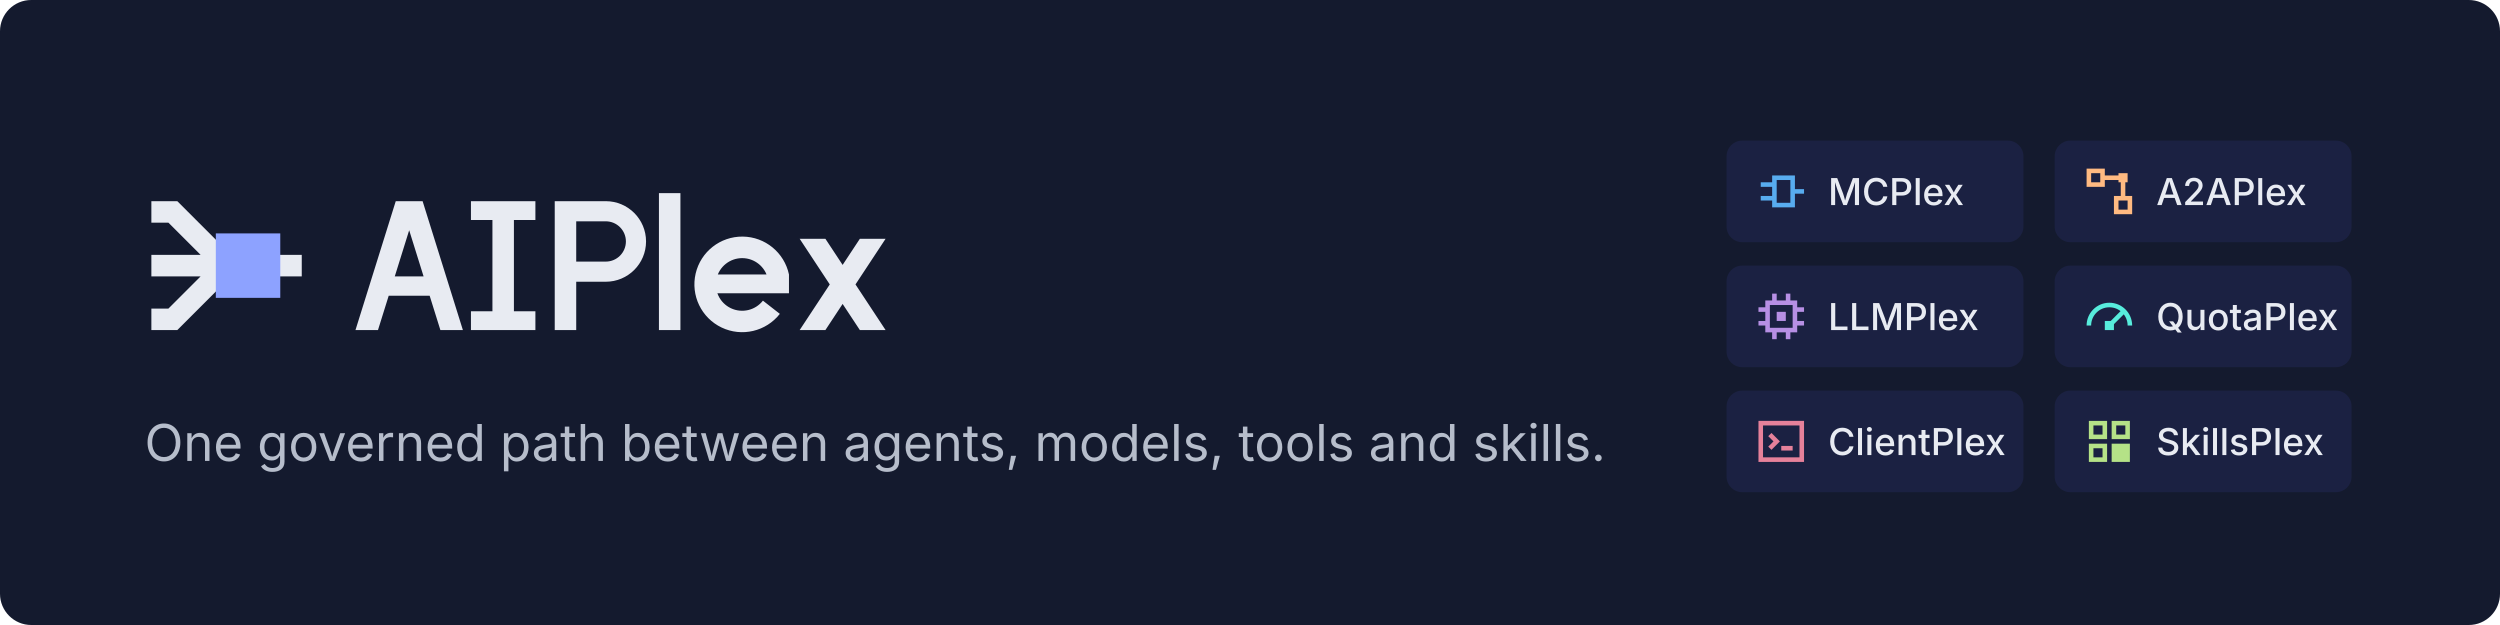
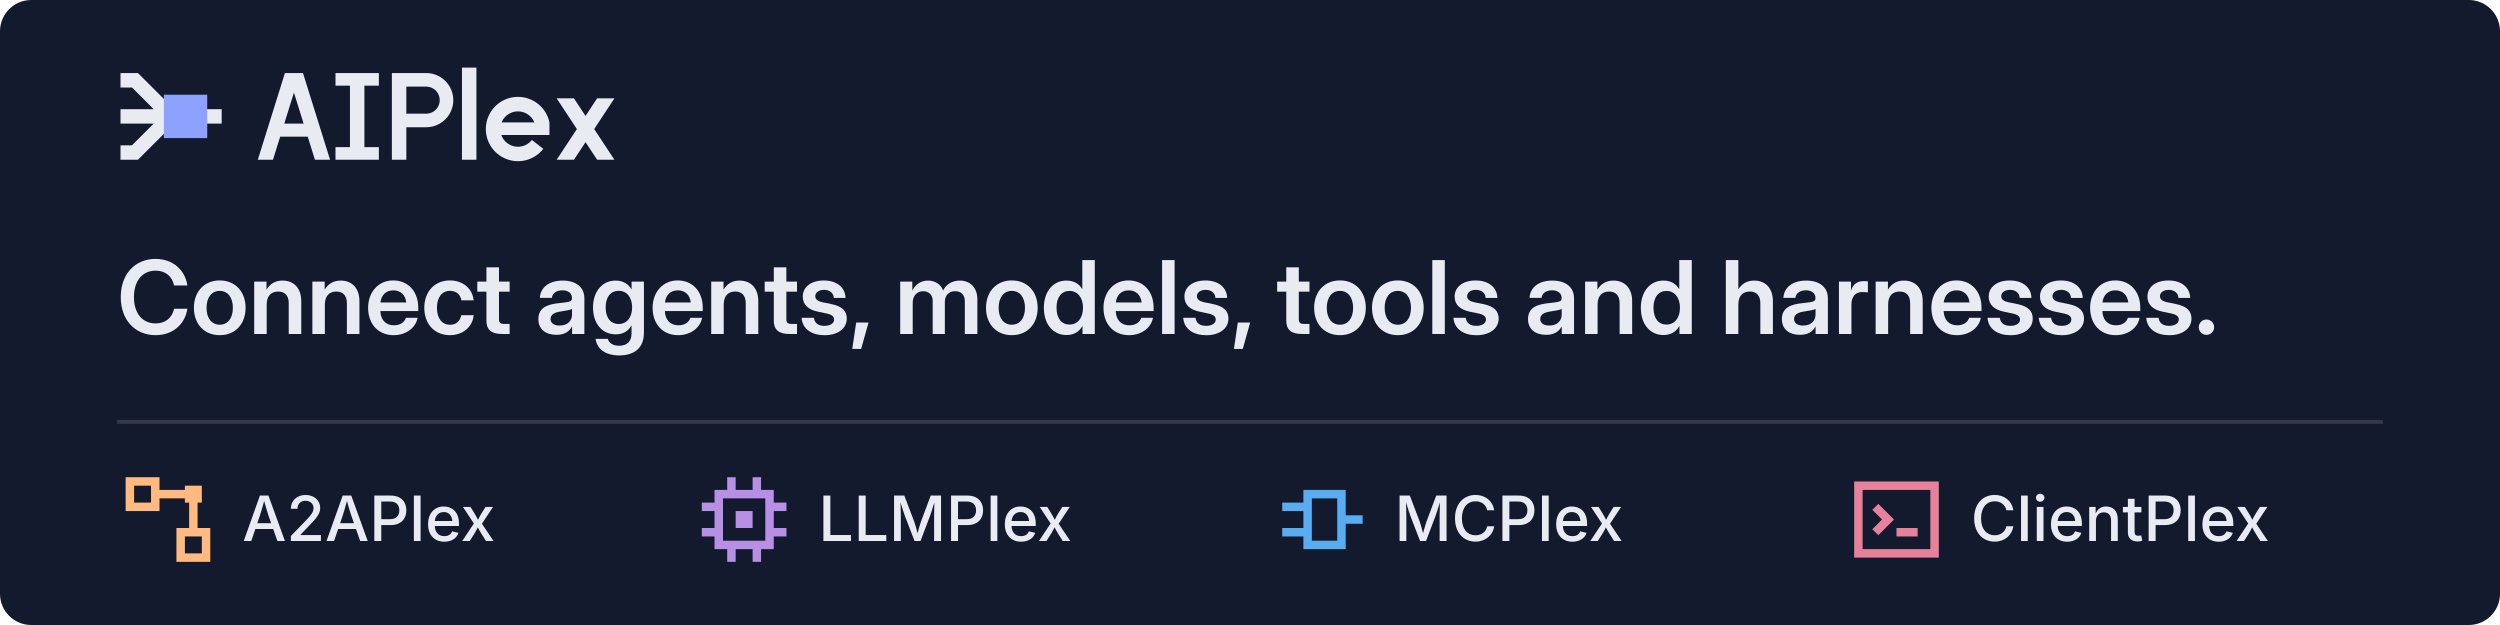
<svg xmlns="http://www.w3.org/2000/svg" viewBox="0 0 1280 320" width="1280" height="320" role="img" aria-labelledby="aiplex-banner-title aiplex-banner-desc">
  <defs>
-     <path id="g-sans-400-1503" d="M128 359L266 359L422 -208L216 -208Z" />
-     <path id="g-sans-400-1504" d="M295 13C370 13 430 -47 430 -122C430 -197 370 -257 295 -257C220 -257 160 -197 160 -122C160 -47 220 13 295 13Z" />
-     <path id="g-sans-400-322" d="M784 20C1166 20 1444 -272 1444 -744C1444 -1217 1166 -1510 784 -1510C402 -1510 122 -1217 122 -744C122 -272 402 20 784 20ZM784 -156C516 -156 307 -364 307 -744C307 -1126 516 -1334 784 -1334C1050 -1334 1259 -1127 1259 -744C1259 -363 1050 -156 784 -156Z" />
-     <path id="g-sans-400-508" d="M471 26C660 26 765 -73 803 -152L815 -152L815 0L992 0L992 -737C992 -1086 723 -1132 573 -1132C400 -1132 208 -1070 122 -867L295 -810C330 -888 417 -974 578 -974C733 -974 812 -894 812 -755L812 -749C812 -666 724 -672 525 -647C318 -621 90 -574 90 -318C90 -98 259 26 471 26ZM502 -133C368 -133 271 -193 271 -309C271 -436 386 -478 517 -495C586 -504 782 -524 812 -559L812 -404C812 -267 701 -133 502 -133Z" />
-     <path id="g-sans-400-579" d="M677 24C956 24 1150 -200 1150 -556C1150 -910 955 -1132 676 -1132C458 -1132 389 -998 352 -939L338 -939L338 -1490L158 -1490L158 0L332 0L332 -173L352 -173C389 -111 464 24 677 24ZM650 -137C447 -137 336 -309 336 -558C336 -805 444 -971 650 -971C862 -971 967 -790 967 -558C967 -323 859 -137 650 -137Z" />
-     <path id="g-sans-400-598" d="M577 24C790 24 865 -111 902 -173L922 -173L922 0L1096 0L1096 -1490L916 -1490L916 -939L902 -939C865 -998 796 -1132 578 -1132C299 -1132 104 -910 104 -556C104 -200 298 24 577 24ZM604 -137C395 -137 287 -323 287 -558C287 -790 392 -971 604 -971C810 -971 918 -805 918 -558C918 -309 807 -137 604 -137Z" />
-     <path id="g-sans-400-615" d="M628 24C857 24 1024 -91 1076 -260L902 -308C860 -194 761 -136 629 -136C431 -136 295 -264 286 -498L1094 -498L1094 -573C1094 -986 844 -1132 607 -1132C302 -1132 104 -893 104 -550C104 -206 304 24 628 24ZM287 -650C298 -821 415 -972 607 -972C791 -972 894 -840 911 -650Z" />
-     <path id="g-sans-400-659" d="M611 442C883 442 1098 318 1098 29L1098 -1118L923 -1118L923 -939L906 -939C868 -999 796 -1132 580 -1132C301 -1132 104 -910 104 -564C104 -213 308 -18 576 -18C792 -18 863 -141 901 -205L918 -205L918 19C918 203 789 285 611 285C414 285 344 185 297 120L151 214C220 337 363 442 611 442ZM606 -178C396 -178 287 -338 287 -568C287 -791 393 -971 606 -971C812 -971 920 -805 920 -568C920 -324 809 -178 606 -178Z" />
-     <path id="g-sans-400-671" d="M338 -670C338 -861 459 -970 620 -970C776 -970 872 -867 872 -695L872 0L1053 0L1053 -710C1053 -993 900 -1132 674 -1132C528 -1132 411 -1073 338 -924L338 -1490L158 -1490L158 0L338 0Z" />
-     <path id="g-sans-400-690" d="M158 0L338 0L338 -1118L158 -1118ZM249 -1301C318 -1301 375 -1354 375 -1420C375 -1486 318 -1539 249 -1539C181 -1539 124 -1486 124 -1420C124 -1354 181 -1301 249 -1301Z" />
-     <path id="g-sans-400-729" d="M158 0L338 0L338 -412L456 -523L865 0L1096 0L593 -638L1061 -1118L838 -1118L360 -625L338 -625L338 -1490L158 -1490Z" />
-     <path id="g-sans-400-738" d="M338 -1490L158 -1490L158 0L338 0Z" />
-     <path id="g-sans-400-768" d="M158 0L338 0L338 -704C338 -882 457 -974 588 -974C714 -974 807 -891 807 -767L807 0L987 0L987 -730C987 -871 1079 -974 1230 -974C1350 -974 1455 -910 1455 -749L1455 0L1636 0L1636 -754C1636 -1013 1478 -1138 1284 -1138C1122 -1138 985 -1051 932 -910C892 -1048 794 -1138 647 -1138C515 -1138 389 -1064 334 -913L333 -1118L158 -1118Z" />
-     <path id="g-sans-400-775" d="M338 -670C338 -861 459 -970 620 -970C776 -970 872 -867 872 -695L872 0L1052 0L1052 -710C1052 -993 900 -1132 674 -1132C524 -1132 404 -1069 332 -911L331 -1118L158 -1118L158 0L338 0Z" />
-     <path id="g-sans-400-792" d="M613 24C918 24 1124 -207 1124 -552C1124 -902 918 -1132 613 -1132C309 -1132 104 -902 104 -552C104 -207 309 24 613 24ZM613 -137C390 -137 287 -332 287 -552C287 -775 390 -971 613 -971C839 -971 942 -774 942 -552C942 -332 839 -137 613 -137Z" />
-     <path id="g-sans-400-845" d="M158 418L338 418L338 -173L352 -173C389 -111 464 24 677 24C956 24 1150 -200 1150 -556C1150 -910 955 -1132 676 -1132C458 -1132 389 -998 352 -939L332 -939L332 -1118L158 -1118ZM650 -137C447 -137 336 -309 336 -558C336 -805 444 -971 650 -971C862 -971 967 -790 967 -558C967 -323 859 -137 650 -137Z" />
-     <path id="g-sans-400-854" d="M158 0L338 0L338 -700C338 -851 456 -960 617 -960C665 -960 714 -952 725 -950L725 -1131C704 -1132 660 -1134 634 -1134C501 -1134 385 -1059 344 -946L332 -946L332 -1118L158 -1118Z" />
-     <path id="g-sans-400-873" d="M538 24C800 24 979 -119 979 -315C979 -468 884 -569 681 -617L512 -657C381 -688 324 -734 324 -817C324 -910 424 -979 557 -979C701 -979 764 -901 795 -821L958 -863C907 -1020 786 -1132 556 -1132C318 -1132 142 -998 142 -806C142 -649 239 -549 442 -501L628 -457C738 -431 792 -380 792 -303C792 -211 692 -134 536 -134C402 -134 311 -189 279 -312L108 -271C148 -78 308 24 538 24Z" />
-     <path id="g-sans-400-891" d="M598 -1118L368 -1118L368 -1384L188 -1384L188 -1118L20 -1118L20 -964L188 -964L188 -276C188 -93 302 14 495 14C541 14 592 7 629 -6L592 -158C562 -152 523 -146 500 -146C405 -146 368 -190 368 -290L368 -964L598 -964Z" />
-     <path id="g-sans-400-982" d="M481 0L670 0L1097 -1118L900 -1118L662 -455C627 -358 601 -260 576 -167C550 -260 524 -358 489 -455L251 -1118L54 -1118Z" />
-     <path id="g-sans-400-986" d="M409 0L588 0L733 -506C769 -631 804 -771 838 -913C872 -770 906 -634 943 -506L1088 0L1267 0L1606 -1118L1415 -1118L1279 -630C1245 -508 1208 -367 1171 -196C1136 -369 1100 -511 1068 -630L936 -1118L744 -1118L610 -630C576 -506 540 -363 504 -193C467 -371 429 -513 397 -630L261 -1118L70 -1118Z" />
-     <path id="g-sans-500-1345" d="M144 0L1128 0L1128 -195L460 -195L460 -207L752 -512C1029 -792 1105 -923 1105 -1086C1105 -1327 909 -1510 626 -1510C347 -1510 142 -1328 142 -1056L361 -1056C361 -1216 463 -1319 622 -1319C773 -1319 886 -1227 886 -1078C886 -947 805 -851 650 -688L144 -165Z" />
+     <path id="g-display-600-1501" d="M50 302L229 302L378 -231L129 -231Z" />
+     <path id="g-display-600-1502" d="M242 18C328 18 397 -51 397 -137C397 -223 328 -292 242 -292C156 -292 87 -223 87 -137C87 -51 156 18 242 18Z" />
+     <path id="g-display-600-507" d="M434 17C606 17 695 -55 745 -149L749 -149L749 0L997 0L997 -720C997 -940 834 -1077 559 -1077C283 -1077 111 -938 99 -728L342 -728C349 -817 431 -881 554 -881C675 -881 747 -817 747 -727L747 -719C747 -647 680 -644 484 -622C266 -599 69 -540 69 -300C69 -89 224 17 434 17ZM496 -170C386 -170 315 -219 315 -302C315 -398 407 -437 515 -453C619 -469 717 -485 748 -505L748 -391C748 -268 661 -170 496 -170Z" />
+     <path id="g-display-600-586" d="M579 24C846 24 1040 -148 1058 -379L809 -379C785 -262 714 -186 582 -186C416 -186 318 -319 318 -527C318 -736 417 -870 582 -870C713 -870 792 -791 811 -678L1058 -678C1036 -913 844 -1080 579 -1080C270 -1080 63 -853 63 -527C63 -201 270 24 579 24Z" />
+     <path id="g-display-600-597" d="M520 21C658 21 774 -39 840 -161L842 -161L842 0L1090 0L1090 -1490L838 -1490L838 -906L836 -906C768 -1022 655 -1077 518 -1077C247 -1077 63 -854 63 -529C63 -200 244 21 520 21ZM579 -190C423 -190 318 -310 318 -529C318 -747 423 -868 579 -868C744 -868 852 -734 852 -529C852 -323 744 -190 579 -190Z" />
+     <path id="g-display-600-614" d="M578 24C825 24 1021 -119 1061 -326L825 -326C796 -236 711 -175 584 -175C414 -175 316 -290 310 -462L1074 -462L1074 -531C1074 -855 872 -1080 568 -1080C272 -1080 63 -848 63 -527C63 -207 261 24 578 24ZM312 -636C329 -787 426 -880 572 -880C718 -880 816 -787 832 -636Z" />
+     <path id="g-display-600-658" d="M591 432C877 432 1090 300 1090 -27L1090 -1056L841 -1056L841 -899L840 -899C770 -1020 655 -1077 518 -1077C247 -1077 63 -854 63 -533C63 -215 244 7 520 7C659 7 771 -49 839 -173L840 -173L840 -12C840 150 749 237 591 237C473 237 386 189 362 98L115 98C143 303 312 432 591 432ZM579 -201C423 -201 318 -320 318 -536C318 -751 423 -871 579 -871C744 -871 852 -739 852 -536C852 -333 744 -201 579 -201Z" />
+     <path id="g-display-600-670" d="M364 -597C364 -777 463 -856 595 -856C730 -856 808 -775 808 -620L808 0L1061 0L1061 -660C1061 -931 905 -1077 684 -1077C542 -1077 436 -1016 364 -901L364 -1490L112 -1490L112 0L364 0Z" />
+     <path id="g-display-600-73" d="M774 24C1110 24 1366 -184 1416 -509L1148 -509C1106 -320 966 -213 776 -213C502 -213 338 -424 338 -744C338 -1066 503 -1277 776 -1277C967 -1277 1107 -1169 1147 -979L1416 -979C1366 -1305 1110 -1514 774 -1514C363 -1514 72 -1212 72 -744C72 -279 363 24 774 24Z" />
+     <path id="g-display-600-736" d="M364 -1490L112 -1490L112 0L364 0Z" />
+     <path id="g-display-600-766" d="M112 0L364 0L364 -630C364 -781 461 -863 575 -863C687 -863 767 -788 767 -673L767 0L1012 0L1012 -648C1012 -774 1091 -863 1219 -863C1327 -863 1415 -801 1415 -661L1415 0L1668 0L1668 -697C1668 -945 1514 -1077 1314 -1077C1160 -1077 1034 -999 978 -877C934 -998 817 -1077 674 -1077C541 -1077 420 -1009 356 -873L356 -1056L112 -1056Z" />
+     <path id="g-display-600-773" d="M364 -597C364 -777 463 -856 595 -856C730 -856 808 -775 808 -620L808 0L1061 0L1061 -660C1061 -931 905 -1077 684 -1077C539 -1077 432 -1013 360 -894L360 -1056L112 -1056L112 0L364 0Z" />
+     <path id="g-display-600-790" d="M584 24C895 24 1105 -199 1105 -527C1105 -855 895 -1080 584 -1080C273 -1080 63 -855 63 -527C63 -199 273 24 584 24ZM584 -187C421 -187 318 -316 318 -527C318 -739 422 -869 584 -869C745 -869 849 -738 849 -527C849 -317 746 -187 584 -187Z" />
+     <path id="g-display-600-852" d="M112 0L364 0L364 -598C364 -763 457 -846 577 -846C627 -846 677 -841 696 -838L696 -1062C676 -1064 648 -1066 614 -1066C478 -1066 397 -1002 358 -881L355 -881L355 -1056L112 -1056Z" />
+     <path id="g-display-600-871" d="M526 25C787 25 974 -105 974 -311C974 -466 877 -558 668 -602L478 -641C390 -660 338 -699 338 -762C338 -834 406 -890 517 -890C632 -890 709 -821 711 -727L948 -727C942 -944 767 -1079 511 -1079C253 -1079 86 -948 86 -754C86 -594 192 -491 394 -449L574 -412C663 -393 718 -356 718 -292C718 -217 644 -164 522 -164C396 -164 322 -223 311 -326L62 -326C78 -99 269 25 526 25Z" />
+     <path id="g-display-600-889" d="M669 -1056L454 -1056L454 -1344L201 -1344L201 -1056L17 -1056L17 -853L201 -853L201 -266C201 -85 302 0 517 0L669 0L669 -203L561 -203C479 -203 454 -228 454 -303L454 -853L669 -853Z" />
+     <path id="g-sans-500-1343" d="M144 0L1128 0L1128 -195L460 -195L460 -207L752 -512C1029 -792 1105 -923 1105 -1086C1105 -1327 909 -1510 626 -1510C347 -1510 142 -1328 142 -1056L361 -1056C361 -1216 463 -1319 622 -1319C773 -1319 886 -1227 886 -1078C886 -947 805 -851 650 -688L144 -165Z" />
    <path id="g-sans-500-2" d="M51 0L298 0L431 -393L1017 -393L1154 0L1401 0L861 -1490L581 -1490ZM496 -583L579 -829C616 -943 662 -1098 720 -1311C779 -1100 824 -948 864 -829L950 -583Z" />
-     <path id="g-sans-500-282" d="M165 0L1068 0L1068 -196L393 -196L393 -1490L165 -1490Z" />
-     <path id="g-sans-500-293" d="M165 0L387 0L387 -802C387 -916 382 -1107 378 -1263C435 -1079 494 -892 528 -802L837 0L1032 0L1337 -802C1371 -895 1433 -1087 1486 -1268C1483 -1102 1478 -912 1478 -802L1478 0L1705 0L1705 -1490L1367 -1490L1047 -635C1018 -553 971 -387 936 -254C902 -390 855 -555 826 -635L501 -1490L165 -1490Z" />
-     <path id="g-sans-500-376" d="M165 0L393 0L393 -522L697 -522C1043 -522 1215 -731 1215 -1006C1215 -1281 1044 -1490 699 -1490L165 -1490ZM393 -715L393 -1295L673 -1295C894 -1295 984 -1174 984 -1006C984 -838 894 -715 675 -715Z" />
-     <path id="g-sans-500-383" d="M786 20C882 20 971 2 1052 -32L1179 135L1406 135L1207 -126C1362 -256 1457 -468 1457 -744C1457 -1222 1172 -1510 786 -1510C399 -1510 113 -1222 113 -744C113 -268 399 20 786 20ZM713 -481L921 -208C878 -195 833 -188 786 -188C530 -188 339 -384 339 -744C339 -1105 530 -1302 786 -1302C1040 -1302 1231 -1106 1231 -744C1231 -541 1171 -391 1073 -298L932 -481Z" />
-     <path id="g-sans-500-398" d="M665 25C1015 25 1217 -159 1217 -412C1217 -681 978 -783 788 -832L643 -870C529 -900 375 -953 375 -1094C375 -1220 489 -1312 670 -1312C839 -1312 960 -1234 975 -1098L1197 -1098C1190 -1335 981 -1510 675 -1510C375 -1510 147 -1339 147 -1081C147 -877 291 -752 535 -687L709 -639C869 -596 992 -545 992 -415C992 -271 853 -175 664 -175C492 -175 348 -251 335 -414L106 -414C120 -142 330 25 665 25Z" />
-     <path id="g-sans-500-508" d="M461 25C642 25 748 -66 791 -153L802 -153L802 0L1015 0L1015 -742C1015 -1065 758 -1132 578 -1132C379 -1132 191 -1054 115 -854L322 -800C353 -876 435 -953 581 -953C721 -953 795 -881 795 -757L795 -751C795 -672 710 -673 513 -650C302 -626 83 -570 83 -316C83 -96 248 25 461 25ZM510 -152C387 -152 299 -207 299 -313C299 -428 401 -470 525 -487C593 -496 763 -514 796 -546L796 -403C796 -272 689 -152 510 -152Z" />
-     <path id="g-sans-500-615" d="M630 23C869 23 1040 -94 1093 -268L886 -317C847 -213 755 -159 632 -159C449 -159 325 -276 317 -492L1110 -492L1110 -570C1110 -973 866 -1132 611 -1132C298 -1132 96 -895 96 -551C96 -204 300 23 630 23ZM318 -656C330 -817 436 -950 612 -950C781 -950 876 -832 892 -656Z" />
-     <path id="g-sans-500-690" d="M148 0L368 0L368 -1118L148 -1118ZM259 -1289C335 -1289 398 -1347 398 -1419C398 -1492 335 -1550 259 -1550C183 -1550 120 -1492 120 -1419C120 -1347 183 -1289 259 -1289Z" />
-     <path id="g-sans-500-729" d="M148 0L368 0L368 -394L475 -501L852 0L1124 0L643 -636L1093 -1118L829 -1118L388 -646L368 -646L368 -1490L148 -1490Z" />
+     <path id="g-sans-500-281" d="M165 0L1068 0L1068 -196L393 -196L393 -1490L165 -1490Z" />
+     <path id="g-sans-500-292" d="M165 0L387 0L387 -802C387 -916 382 -1107 378 -1263C435 -1079 494 -892 528 -802L837 0L1032 0L1337 -802C1371 -895 1433 -1087 1486 -1268C1483 -1102 1478 -912 1478 -802L1478 0L1705 0L1705 -1490L1367 -1490L1047 -635C1018 -553 971 -387 936 -254C902 -390 855 -555 826 -635L501 -1490L165 -1490Z" />
+     <path id="g-sans-500-375" d="M165 0L393 0L393 -522L697 -522C1043 -522 1215 -731 1215 -1006C1215 -1281 1044 -1490 699 -1490L165 -1490ZM393 -715L393 -1295L673 -1295C894 -1295 984 -1174 984 -1006C984 -838 894 -715 675 -715Z" />
+     <path id="g-sans-500-614" d="M630 23C869 23 1040 -94 1093 -268L886 -317C847 -213 755 -159 632 -159C449 -159 325 -276 317 -492L1110 -492L1110 -570C1110 -973 866 -1132 611 -1132C298 -1132 96 -895 96 -551C96 -204 300 23 630 23ZM318 -656C330 -817 436 -950 612 -950C781 -950 876 -832 892 -656Z" />
+     <path id="g-sans-500-689" d="M148 0L368 0L368 -1118L148 -1118ZM259 -1289C335 -1289 398 -1347 398 -1419C398 -1492 335 -1550 259 -1550C183 -1550 120 -1492 120 -1419C120 -1347 183 -1289 259 -1289Z" />
    <path id="g-sans-500-73" d="M784 20C1113 20 1353 -188 1399 -483L1169 -483C1131 -293 972 -188 786 -188C531 -188 339 -382 339 -744C339 -1104 530 -1302 786 -1302C972 -1302 1131 -1198 1169 -1008L1398 -1008C1348 -1324 1098 -1510 784 -1510C398 -1510 113 -1222 113 -744C113 -268 397 20 784 20Z" />
-     <path id="g-sans-500-738" d="M368 -1490L148 -1490L148 0L368 0Z" />
-     <path id="g-sans-500-775" d="M368 -662C368 -839 478 -940 628 -940C774 -940 864 -844 864 -683L864 0L1084 0L1084 -710C1084 -986 932 -1132 704 -1132C546 -1132 429 -1061 359 -903L358 -1118L148 -1118L148 0L368 0Z" />
-     <path id="g-sans-500-792" d="M618 23C933 23 1141 -208 1141 -553C1141 -901 933 -1132 618 -1132C303 -1132 96 -901 96 -553C96 -208 303 23 618 23ZM618 -163C416 -163 320 -341 320 -553C320 -768 416 -946 618 -946C822 -946 918 -767 918 -553C918 -341 822 -163 618 -163Z" />
-     <path id="g-sans-500-873" d="M549 23C822 23 1010 -121 1010 -325C1010 -480 912 -580 705 -627L525 -667C402 -695 352 -739 352 -813C352 -897 444 -958 565 -958C697 -958 760 -888 789 -810L986 -853C938 -1019 805 -1132 563 -1132C310 -1132 130 -999 130 -799C130 -639 230 -537 438 -490L626 -447C732 -423 783 -377 783 -306C783 -223 693 -155 551 -155C421 -155 336 -209 305 -326L98 -283C138 -85 306 23 549 23Z" />
-     <path id="g-sans-500-891" d="M626 -1118L403 -1118L403 -1384L183 -1384L183 -1118L20 -1118L20 -939L183 -939L183 -284C183 -94 300 15 503 15C554 15 610 8 657 -8L618 -184C591 -178 548 -172 525 -172C438 -172 403 -212 403 -302L403 -939L626 -939Z" />
-     <path id="g-sans-500-917" d="M529 14C683 14 803 -55 873 -217L874 0L1085 0L1085 -1118L864 -1118L864 -456C864 -279 753 -178 604 -178C458 -178 368 -274 368 -435L368 -1118L148 -1118L148 -408C148 -132 301 14 529 14Z" />
-     <path id="g-sans-500-995" d="M57 0L302 0L454 -238C501 -312 535 -382 568 -448C604 -382 640 -312 687 -238L837 0L1084 0L703 -566L1067 -1118L823 -1118L694 -915C645 -837 610 -765 575 -696C539 -765 502 -837 454 -915L328 -1118L80 -1118L439 -574Z" />
+     <path id="g-sans-500-736" d="M368 -1490L148 -1490L148 0L368 0Z" />
+     <path id="g-sans-500-773" d="M368 -662C368 -839 478 -940 628 -940C774 -940 864 -844 864 -683L864 0L1084 0L1084 -710C1084 -986 932 -1132 704 -1132C546 -1132 429 -1061 359 -903L358 -1118L148 -1118L148 0L368 0Z" />
+     <path id="g-sans-500-889" d="M626 -1118L403 -1118L403 -1384L183 -1384L183 -1118L20 -1118L20 -939L183 -939L183 -284C183 -94 300 15 503 15C554 15 610 8 657 -8L618 -184C591 -178 548 -172 525 -172C438 -172 403 -212 403 -302L403 -939L626 -939Z" />
+     <path id="g-sans-500-993" d="M57 0L302 0L454 -238C501 -312 535 -382 568 -448C604 -382 640 -312 687 -238L837 0L1084 0L703 -566L1067 -1118L823 -1118L694 -915C645 -837 610 -765 575 -696C539 -765 502 -837 454 -915L328 -1118L80 -1118L439 -574Z" />
    <symbol id="i-mcplex" viewBox="0 0 24 24">
      <path d="M3 9h5M3 15h5M9 6h8v12H9ZM17 12h5" fill="none" stroke="currentColor" stroke-width="2" />
    </symbol>
    <symbol id="i-a2aplex" viewBox="0 0 24 24">
      <path d="M3 3h6v6H3ZM15 15h6v6h-6ZM9 6h9v9" fill="none" stroke="currentColor" stroke-width="2" />
      <path d="M16 4h4v4h-4Z" fill="currentColor" />
    </symbol>
    <symbol id="i-llmplex" viewBox="0 0 24 24">
      <path d="M6 6h12v12H6ZM9 2v4M15 2v4M9 18v4M15 18v4M2 9h4M2 15h4M18 9h4M18 15h4" fill="none" stroke="currentColor" stroke-width="2" />
      <path d="M10 10h4v4h-4Z" fill="currentColor" />
    </symbol>
-     <symbol id="i-quotaplex" viewBox="0 0 24 24">
-       <path d="M3 16A9 9 0 0 1 21 16M12 16l6-6" fill="none" stroke="currentColor" stroke-width="2" />
-       <path d="M10 14h4v4h-4Z" fill="currentColor" />
-     </symbol>
    <symbol id="i-clientplex" viewBox="0 0 24 24">
      <path d="M3 4h18v16H3ZM7 9l3 3-3 3M12 15h5" fill="none" stroke="currentColor" stroke-width="2" />
-     </symbol>
-     <symbol id="i-skillsplex" viewBox="0 0 24 24">
-       <path d="M4 4h6v6H4ZM14 4h6v6h-6ZM4 14h6v6H4Z" fill="none" stroke="currentColor" stroke-width="2" />
-       <path d="M13 13h8v8h-8Z" fill="currentColor" />
    </symbol>
  </defs>
  <rect id="panel" width="1280" height="320" rx="16" fill="#141A2E" />
  <g id="lockup">
-     <g transform="translate(72 92) scale(2.75)">
+     <g transform="translate(58 30) scale(1.85)">
      <g transform="translate(0 0) scale(1)">
        <path d="M2 6h4l10 10M2 26h4l10-10M2 16h14M24 16h6" fill="none" stroke="#E8EBF2" stroke-width="4" />
        <rect x="14" y="10" width="12" height="12" fill="#8DA2FF" />
      </g>
      <path transform="translate(40 4)" d="M0 24 7.5 0 12.5 0 20 24 15.81 24 13.81 17.6 6.19 17.6 4.19 24ZM10 5.41 7.32 14 12.68 14ZM21.5 0 33.5 0 33.5 3.5 29.5 3.5 29.5 20.5 33.5 20.5 33.5 24 21.5 24 21.5 20.5 25.5 20.5 25.5 3.5 21.5 3.5ZM37.1 0H41.1V24H37.1ZM41.1 0H46.6A7.5 7.5 0 0 1 46.6 15H41.1V11.25H46.6A3.75 3.75 0 0 0 46.6 3.75H41.1ZM56.5 -1.5H60.5V24H56.5ZM79.01 20.98A8.9 8.9 0 1 1 80.71 13.65L76.79 14.48A4.9 4.9 0 1 0 75.86 18.52ZM66.6 13.65H80.71V17.15H66.6ZM82.7 7 87.49 7 98.7 24 93.91 24ZM93.91 7 98.7 7 87.49 24 82.7 24Z" fill="#E8EBF2" />
    </g>
  </g>
-   <g transform="translate(74.00 236.00) scale(0.0127)" fill="#B6BDCB" aria-label="One governed path between agents, models, tools and skills.">
-     <use href="#g-sans-400-322" x="0" />
-     <use href="#g-sans-400-775" x="1566" />
-     <use href="#g-sans-400-615" x="2776" />
-     <use href="#g-sans-400-659" x="4546" />
-     <use href="#g-sans-400-792" x="5802" />
-     <use href="#g-sans-400-982" x="6990" />
-     <use href="#g-sans-400-615" x="8101" />
-     <use href="#g-sans-400-854" x="9295" />
-     <use href="#g-sans-400-775" x="10098" />
-     <use href="#g-sans-400-615" x="11308" />
-     <use href="#g-sans-400-598" x="12502" />
-     <use href="#g-sans-400-845" x="14332" />
-     <use href="#g-sans-400-508" x="15606" />
-     <use href="#g-sans-400-891" x="16756" />
-     <use href="#g-sans-400-671" x="17426" />
-     <use href="#g-sans-400-579" x="19213" />
-     <use href="#g-sans-400-615" x="20467" />
-     <use href="#g-sans-400-891" x="21661" />
-     <use href="#g-sans-400-986" x="22361" />
-     <use href="#g-sans-400-615" x="24000" />
-     <use href="#g-sans-400-615" x="25194" />
-     <use href="#g-sans-400-775" x="26388" />
-     <use href="#g-sans-400-508" x="28174" />
-     <use href="#g-sans-400-659" x="29324" />
-     <use href="#g-sans-400-615" x="30580" />
-     <use href="#g-sans-400-775" x="31774" />
-     <use href="#g-sans-400-891" x="32984" />
-     <use href="#g-sans-400-873" x="33634" />
-     <use href="#g-sans-400-1503" x="34715" />
-     <use href="#g-sans-400-768" x="35881" />
-     <use href="#g-sans-400-792" x="37675" />
-     <use href="#g-sans-400-598" x="38903" />
-     <use href="#g-sans-400-615" x="40157" />
-     <use href="#g-sans-400-738" x="41351" />
-     <use href="#g-sans-400-873" x="41847" />
-     <use href="#g-sans-400-1503" x="42928" />
-     <use href="#g-sans-400-891" x="44094" />
-     <use href="#g-sans-400-792" x="44744" />
-     <use href="#g-sans-400-792" x="45972" />
-     <use href="#g-sans-400-738" x="47200" />
-     <use href="#g-sans-400-873" x="47696" />
-     <use href="#g-sans-400-508" x="49353" />
-     <use href="#g-sans-400-775" x="50503" />
-     <use href="#g-sans-400-598" x="51713" />
-     <use href="#g-sans-400-873" x="53543" />
-     <use href="#g-sans-400-729" x="54624" />
-     <use href="#g-sans-400-690" x="55748" />
-     <use href="#g-sans-400-738" x="56244" />
-     <use href="#g-sans-400-738" x="56740" />
-     <use href="#g-sans-400-873" x="57236" />
-     <use href="#g-sans-400-1504" x="58317" />
+   <g transform="translate(60.00 171.00) scale(0.02539)" fill="#E8EBF2" aria-label="Connect agents, models, tools and harnesses.">
+     <use href="#g-display-600-73" x="0" />
+     <use href="#g-display-600-790" x="1484" />
+     <use href="#g-display-600-773" x="2651" />
+     <use href="#g-display-600-773" x="3824" />
+     <use href="#g-display-600-614" x="4997" />
+     <use href="#g-display-600-586" x="6130" />
+     <use href="#g-display-600-889" x="7245" />
+     <use href="#g-display-600-507" x="8424" />
+     <use href="#g-display-600-658" x="9532" />
+     <use href="#g-display-600-614" x="10734" />
+     <use href="#g-display-600-773" x="11867" />
+     <use href="#g-display-600-889" x="13040" />
+     <use href="#g-display-600-871" x="13739" />
+     <use href="#g-display-600-1501" x="14773" />
+     <use href="#g-display-600-766" x="15678" />
+     <use href="#g-display-600-790" x="17457" />
+     <use href="#g-display-600-597" x="18624" />
+     <use href="#g-display-600-614" x="19826" />
+     <use href="#g-display-600-736" x="20959" />
+     <use href="#g-display-600-871" x="21435" />
+     <use href="#g-display-600-1501" x="22469" />
+     <use href="#g-display-600-889" x="23374" />
+     <use href="#g-display-600-790" x="24074" />
+     <use href="#g-display-600-790" x="25241" />
+     <use href="#g-display-600-736" x="26408" />
+     <use href="#g-display-600-871" x="26884" />
+     <use href="#g-display-600-507" x="28381" />
+     <use href="#g-display-600-773" x="29489" />
+     <use href="#g-display-600-597" x="30662" />
+     <use href="#g-display-600-670" x="32327" />
+     <use href="#g-display-600-507" x="33500" />
+     <use href="#g-display-600-852" x="34608" />
+     <use href="#g-display-600-773" x="35348" />
+     <use href="#g-display-600-614" x="36521" />
+     <use href="#g-display-600-871" x="37654" />
+     <use href="#g-display-600-871" x="38688" />
+     <use href="#g-display-600-614" x="39722" />
+     <use href="#g-display-600-871" x="40855" />
+     <use href="#g-display-600-1502" x="41889" />
  </g>
-   <rect x="884" y="72" width="152" height="52" rx="8" fill="#1B2142" />
-   <use href="#i-mcplex" x="898" y="84" width="28" height="28" color="#58ACEF" />
-   <g transform="translate(936.00 105.00) scale(0.00928)" fill="#E8EBF2" aria-label="MCPlex">
-     <use href="#g-sans-500-293" x="0" />
+   <path d="M60 216H1220" stroke="#343947" stroke-width="2" />
+   <use href="#i-a2aplex" x="60" y="240" width="52" height="52" color="#FFBA81" />
+   <g transform="translate(124.00 277.00) scale(0.01562)" fill="#E8EBF2" aria-label="A2APlex">
+     <use href="#g-sans-500-2" x="0" />
+     <use href="#g-sans-500-1343" x="1452" />
+     <use href="#g-sans-500-2" x="2714" />
+     <use href="#g-sans-500-375" x="4166" />
+     <use href="#g-sans-500-736" x="5480" />
+     <use href="#g-sans-500-614" x="5996" />
+     <use href="#g-sans-500-993" x="7155" />
+   </g>
+   <use href="#i-llmplex" x="355" y="240" width="52" height="52" color="#B78FE4" />
+   <g transform="translate(419.00 277.00) scale(0.01562)" fill="#E8EBF2" aria-label="LLMPlex">
+     <use href="#g-sans-500-281" x="0" />
+     <use href="#g-sans-500-281" x="1158" />
+     <use href="#g-sans-500-292" x="2316" />
+     <use href="#g-sans-500-375" x="4185" />
+     <use href="#g-sans-500-736" x="5499" />
+     <use href="#g-sans-500-614" x="6015" />
+     <use href="#g-sans-500-993" x="7174" />
+   </g>
+   <use href="#i-mcplex" x="650" y="240" width="52" height="52" color="#58ACEF" />
+   <g transform="translate(714.00 277.00) scale(0.01562)" fill="#E8EBF2" aria-label="MCPlex">
+     <use href="#g-sans-500-292" x="0" />
    <use href="#g-sans-500-73" x="1869" />
-     <use href="#g-sans-500-376" x="3371" />
-     <use href="#g-sans-500-738" x="4685" />
-     <use href="#g-sans-500-615" x="5201" />
-     <use href="#g-sans-500-995" x="6360" />
+     <use href="#g-sans-500-375" x="3371" />
+     <use href="#g-sans-500-736" x="4685" />
+     <use href="#g-sans-500-614" x="5201" />
+     <use href="#g-sans-500-993" x="6360" />
  </g>
-   <rect x="1052" y="72" width="152" height="52" rx="8" fill="#1B2142" />
-   <use href="#i-a2aplex" x="1066" y="84" width="28" height="28" color="#FFBA81" />
-   <g transform="translate(1104.00 105.00) scale(0.00928)" fill="#E8EBF2" aria-label="A2APlex">
-     <use href="#g-sans-500-2" x="0" />
-     <use href="#g-sans-500-1345" x="1452" />
-     <use href="#g-sans-500-2" x="2714" />
-     <use href="#g-sans-500-376" x="4166" />
-     <use href="#g-sans-500-738" x="5480" />
-     <use href="#g-sans-500-615" x="5996" />
-     <use href="#g-sans-500-995" x="7155" />
-   </g>
-   <rect x="884" y="136" width="152" height="52" rx="8" fill="#1B2142" />
-   <use href="#i-llmplex" x="898" y="148" width="28" height="28" color="#B78FE4" />
-   <g transform="translate(936.00 169.00) scale(0.00928)" fill="#E8EBF2" aria-label="LLMPlex">
-     <use href="#g-sans-500-282" x="0" />
-     <use href="#g-sans-500-282" x="1158" />
-     <use href="#g-sans-500-293" x="2316" />
-     <use href="#g-sans-500-376" x="4185" />
-     <use href="#g-sans-500-738" x="5499" />
-     <use href="#g-sans-500-615" x="6015" />
-     <use href="#g-sans-500-995" x="7174" />
-   </g>
-   <rect x="1052" y="136" width="152" height="52" rx="8" fill="#1B2142" />
-   <use href="#i-quotaplex" x="1066" y="148" width="28" height="28" color="#57ECDC" />
-   <g transform="translate(1104.00 169.00) scale(0.00928)" fill="#E8EBF2" aria-label="QuotaPlex">
-     <use href="#g-sans-500-383" x="0" />
-     <use href="#g-sans-500-917" x="1574" />
-     <use href="#g-sans-500-792" x="2806" />
-     <use href="#g-sans-500-891" x="4043" />
-     <use href="#g-sans-500-508" x="4750" />
-     <use href="#g-sans-500-376" x="5913" />
-     <use href="#g-sans-500-738" x="7227" />
-     <use href="#g-sans-500-615" x="7743" />
-     <use href="#g-sans-500-995" x="8902" />
-   </g>
-   <rect x="884" y="200" width="152" height="52" rx="8" fill="#1B2142" />
-   <use href="#i-clientplex" x="898" y="212" width="28" height="28" color="#E6819A" />
-   <g transform="translate(936.00 233.00) scale(0.00928)" fill="#E8EBF2" aria-label="ClientPlex">
+   <use href="#i-clientplex" x="945" y="240" width="52" height="52" color="#E6819A" />
+   <g transform="translate(1009.00 277.00) scale(0.01562)" fill="#E8EBF2" aria-label="ClientPlex">
    <use href="#g-sans-500-73" x="0" />
-     <use href="#g-sans-500-738" x="1502" />
-     <use href="#g-sans-500-690" x="2018" />
-     <use href="#g-sans-500-615" x="2534" />
-     <use href="#g-sans-500-775" x="3737" />
-     <use href="#g-sans-500-891" x="4969" />
-     <use href="#g-sans-500-376" x="5668" />
-     <use href="#g-sans-500-738" x="6982" />
-     <use href="#g-sans-500-615" x="7498" />
-     <use href="#g-sans-500-995" x="8657" />
-   </g>
-   <rect x="1052" y="200" width="152" height="52" rx="8" fill="#1B2142" />
-   <use href="#i-skillsplex" x="1066" y="212" width="28" height="28" color="#B5E287" />
-   <g transform="translate(1104.00 233.00) scale(0.00928)" fill="#E8EBF2" aria-label="SkillsPlex">
-     <use href="#g-sans-500-398" x="0" />
-     <use href="#g-sans-500-729" x="1323" />
-     <use href="#g-sans-500-690" x="2468" />
-     <use href="#g-sans-500-738" x="2984" />
-     <use href="#g-sans-500-738" x="3500" />
-     <use href="#g-sans-500-873" x="4016" />
-     <use href="#g-sans-500-376" x="5119" />
-     <use href="#g-sans-500-738" x="6433" />
-     <use href="#g-sans-500-615" x="6949" />
-     <use href="#g-sans-500-995" x="8108" />
+     <use href="#g-sans-500-736" x="1502" />
+     <use href="#g-sans-500-689" x="2018" />
+     <use href="#g-sans-500-614" x="2534" />
+     <use href="#g-sans-500-773" x="3737" />
+     <use href="#g-sans-500-889" x="4969" />
+     <use href="#g-sans-500-375" x="5668" />
+     <use href="#g-sans-500-736" x="6982" />
+     <use href="#g-sans-500-614" x="7498" />
+     <use href="#g-sans-500-993" x="8657" />
  </g>
</svg>
